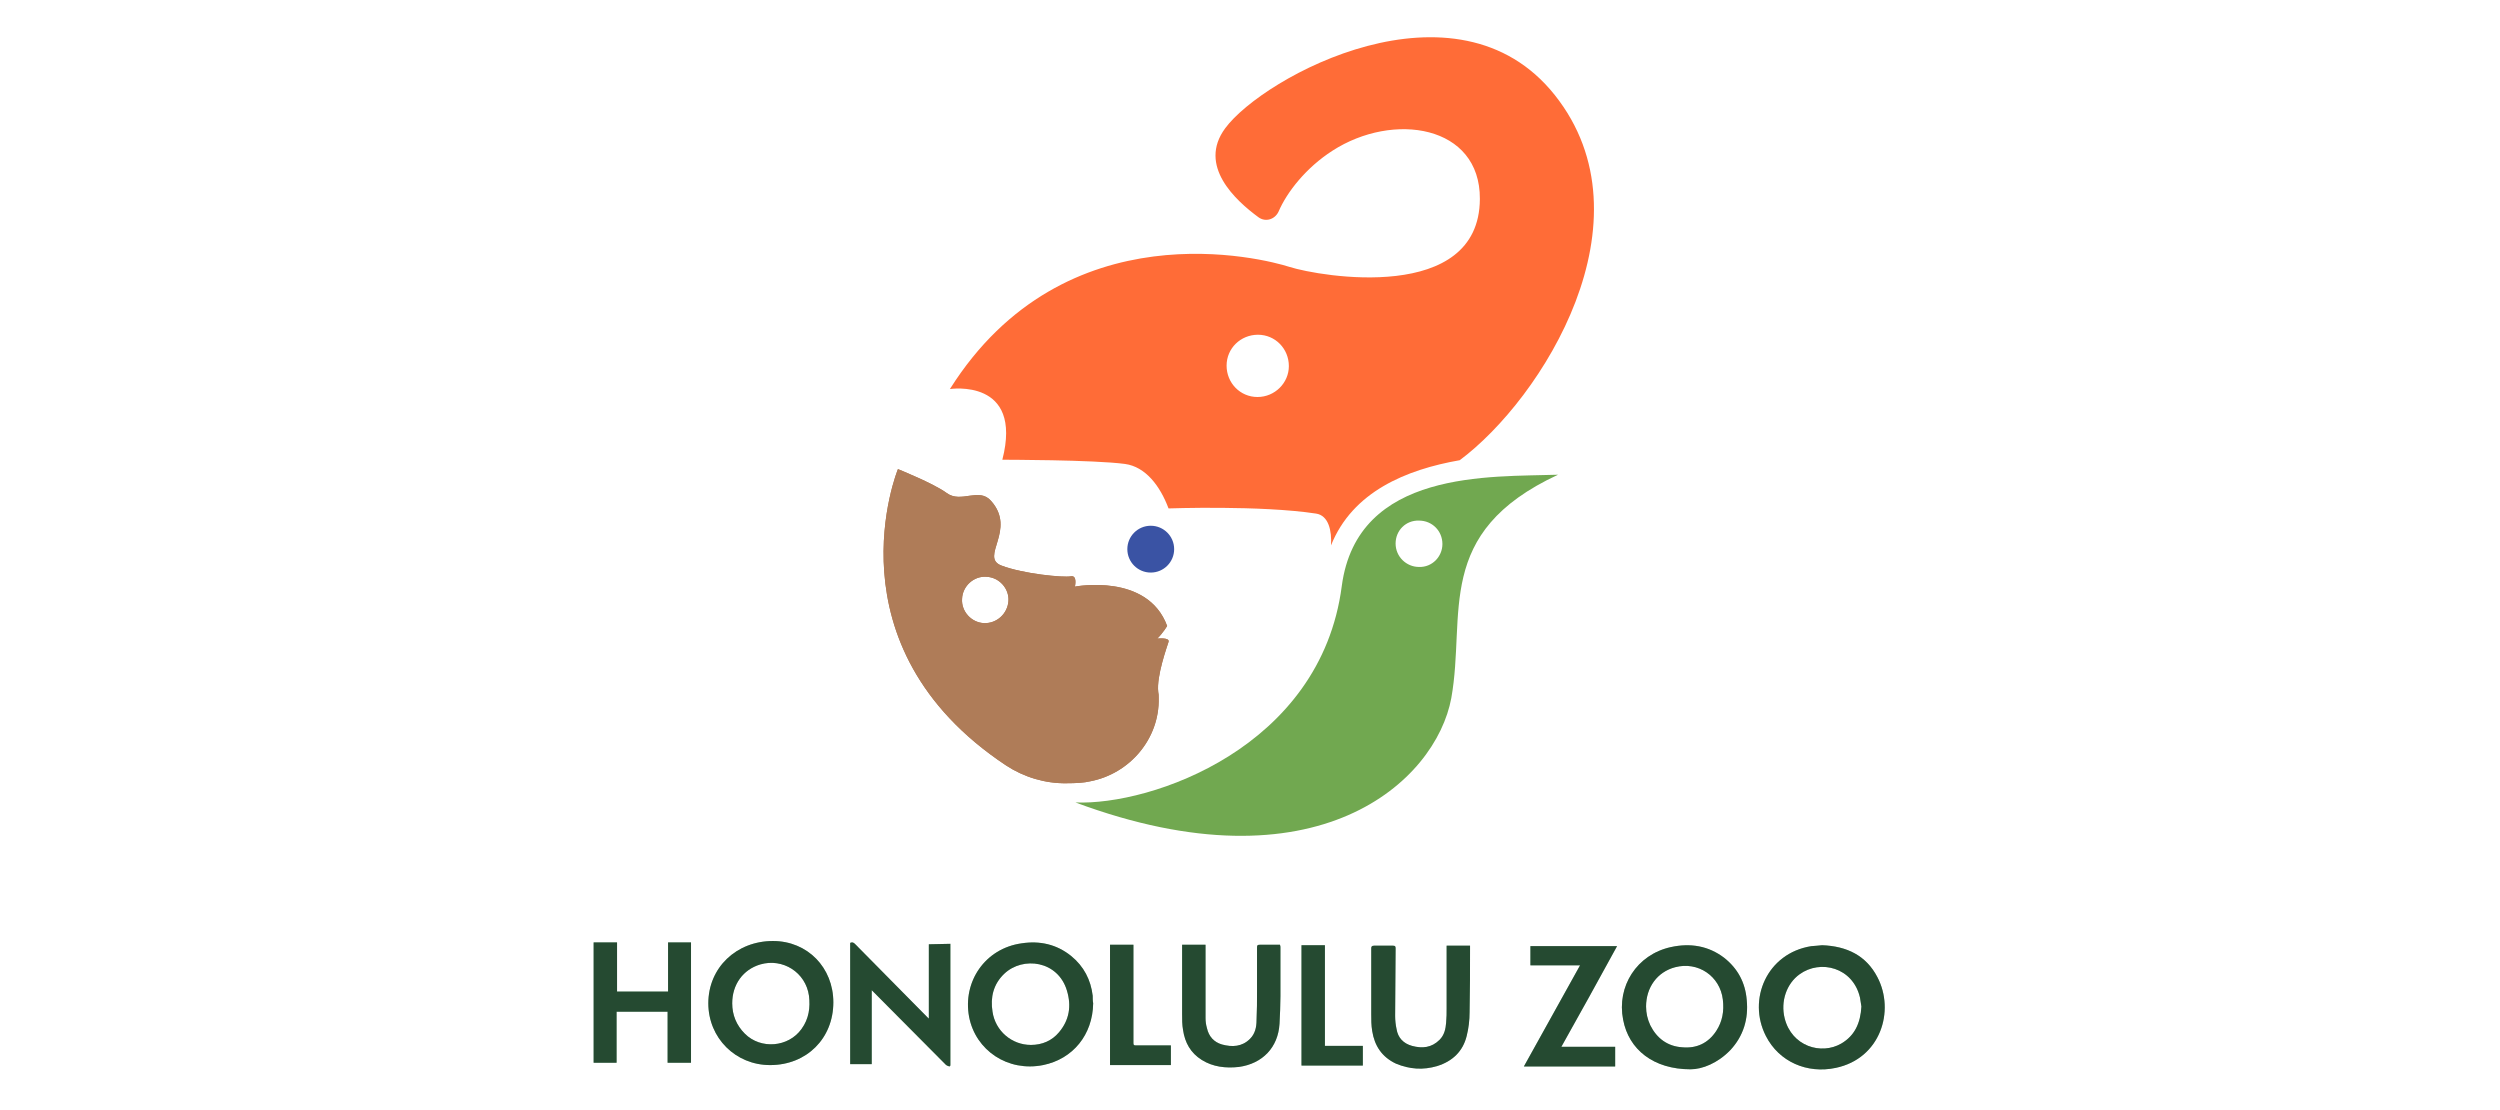
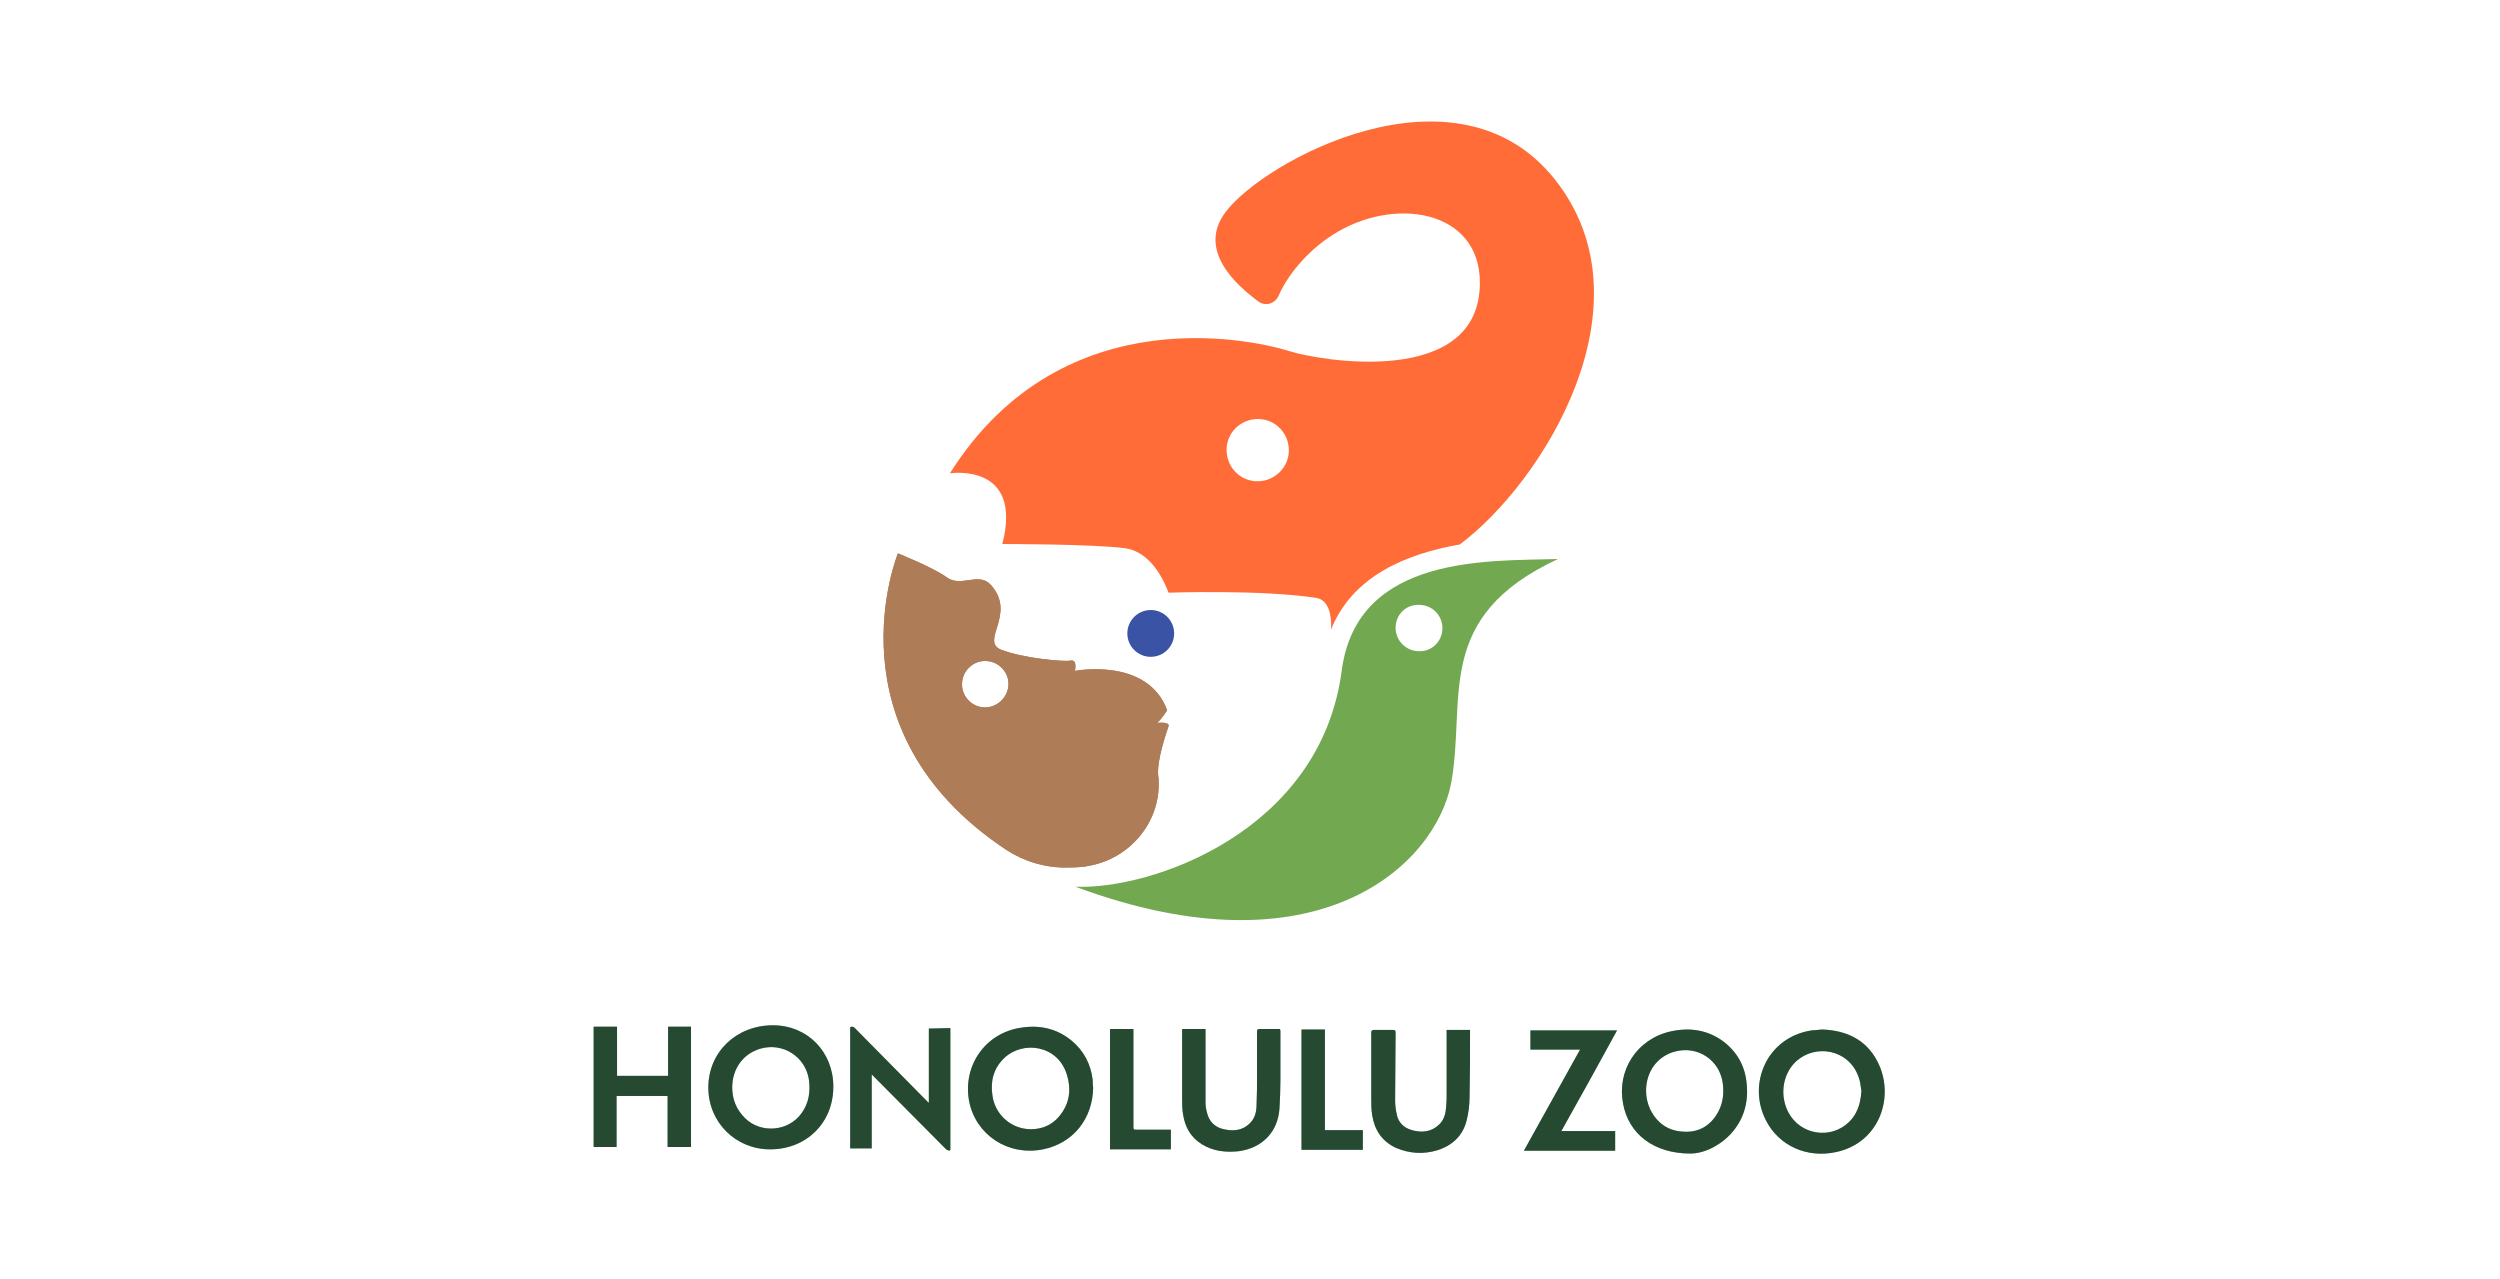
- <svg xmlns="http://www.w3.org/2000/svg" version="1.1" id="Layer_1" x="0px" y="0px" viewBox="0 0 534 237" style="enable-background:new 0 0 534 237;" xml:space="preserve">
+ <svg xmlns="http://www.w3.org/2000/svg" version="1.1" id="Layer_1" x="0px" y="0px" viewBox="0 0 534 273" style="enable-background:new 0 0 534 273;" xml:space="preserve">
  <style type="text/css">
	.st0{fill:#4A9462;}
	.st1{opacity:0.5;}
	.st2{opacity:0.5;enable-background:new    ;}
	.st3{fill:#3A53A4;}
	.st4{fill:#AF7C58;}
	.st5{fill:#FF6C37;}
	.st6{fill:#71A850;}
</style>
  <g>
    <g>
      <g>
-         <path class="st0" d="M165.1,201c-7.8,0-13.8,5.7-13.8,13.3c0,7.4,5.8,13.2,13.2,13.2c7.8,0,13.5-5.7,13.5-13.4     C178,206.7,172.5,201,165.1,201z M171.2,219.8c-2.8,3.9-8.7,4.4-12.1,1c-1.8-1.8-2.7-4-2.7-6.5c0-4,2.3-7.2,6-8.3     c4.8-1.4,9.7,1.7,10.4,6.7C173.1,215.2,172.8,217.6,171.2,219.8z" />
+         <path class="st0" d="M165.1,219c-7.8,0-13.8,5.7-13.8,13.3c0,7.4,5.8,13.2,13.2,13.2c7.8,0,13.5-5.7,13.5-13.4     C178,224.7,172.5,219,165.1,219z M171.2,237.8c-2.8,3.9-8.7,4.4-12.1,1c-1.8-1.8-2.7-4-2.7-6.5c0-4,2.3-7.2,6-8.3     c4.8-1.4,9.7,1.7,10.4,6.7C173.1,233.2,172.8,235.6,171.2,237.8z" />
        <g class="st1">
-           <path d="M165.1,201c-7.8,0-13.8,5.7-13.8,13.3c0,7.4,5.8,13.2,13.2,13.2c7.8,0,13.5-5.7,13.5-13.4      C178,206.7,172.5,201,165.1,201z M171.2,219.8c-2.8,3.9-8.7,4.4-12.1,1c-1.8-1.8-2.7-4-2.7-6.5c0-4,2.3-7.2,6-8.3      c4.8-1.4,9.7,1.7,10.4,6.7C173.1,215.2,172.8,217.6,171.2,219.8z" />
+           <path d="M165.1,219c-7.8,0-13.8,5.7-13.8,13.3c0,7.4,5.8,13.2,13.2,13.2c7.8,0,13.5-5.7,13.5-13.4      C178,224.7,172.5,219,165.1,219z M171.2,237.8c-2.8,3.9-8.7,4.4-12.1,1c-1.8-1.8-2.7-4-2.7-6.5c0-4,2.3-7.2,6-8.3      c4.8-1.4,9.7,1.7,10.4,6.7C173.1,233.2,172.8,235.6,171.2,237.8z" />
        </g>
      </g>
      <g>
-         <path class="st0" d="M233.4,212.7c-0.4-3.4-1.9-6.3-4.6-8.5c-3.1-2.5-6.7-3.3-10.6-2.7c-7.8,1.1-12.6,8.2-11.2,15.7     c1.4,7.2,8.3,11.8,15.8,10.3c6.4-1.3,10.6-6.5,10.7-13.2C233.4,213.8,233.4,213.2,233.4,212.7z M226.2,220.5     c-1.5,1.8-3.6,2.7-6,2.7c-4.1,0-7.6-3-8.2-7.1c-0.5-3.1,0.2-5.9,2.5-8.1c4-3.8,11.5-2.8,13.4,3.6     C228.9,214.9,228.4,217.9,226.2,220.5z" />
+         <path class="st0" d="M233.4,230.7c-0.4-3.4-1.9-6.3-4.6-8.5c-3.1-2.5-6.7-3.3-10.6-2.7c-7.8,1.1-12.6,8.2-11.2,15.7     c1.4,7.2,8.3,11.8,15.8,10.3c6.4-1.3,10.6-6.5,10.7-13.2C233.4,231.8,233.4,231.2,233.4,230.7z M226.2,238.5     c-1.5,1.8-3.6,2.7-6,2.7c-4.1,0-7.6-3-8.2-7.1c-0.5-3.1,0.2-5.9,2.5-8.1c4-3.8,11.5-2.8,13.4,3.6     C228.9,232.9,228.4,235.9,226.2,238.5z" />
        <g class="st1">
-           <path d="M233.4,212.7c-0.4-3.4-1.9-6.3-4.6-8.5c-3.1-2.5-6.7-3.3-10.6-2.7c-7.8,1.1-12.6,8.2-11.2,15.7      c1.4,7.2,8.3,11.8,15.8,10.3c6.4-1.3,10.6-6.5,10.7-13.2C233.4,213.8,233.4,213.2,233.4,212.7z M226.2,220.5      c-1.5,1.8-3.6,2.7-6,2.7c-4.1,0-7.6-3-8.2-7.1c-0.5-3.1,0.2-5.9,2.5-8.1c4-3.8,11.5-2.8,13.4,3.6      C228.9,214.9,228.4,217.9,226.2,220.5z" />
+           <path d="M233.4,230.7c-0.4-3.4-1.9-6.3-4.6-8.5c-3.1-2.5-6.7-3.3-10.6-2.7c-7.8,1.1-12.6,8.2-11.2,15.7      c1.4,7.2,8.3,11.8,15.8,10.3c6.4-1.3,10.6-6.5,10.7-13.2C233.4,231.8,233.4,231.2,233.4,230.7z M226.2,238.5      c-1.5,1.8-3.6,2.7-6,2.7c-4.1,0-7.6-3-8.2-7.1c-0.5-3.1,0.2-5.9,2.5-8.1c4-3.8,11.5-2.8,13.4,3.6      C228.9,232.9,228.4,235.9,226.2,238.5z" />
        </g>
      </g>
      <g>
-         <path class="st0" d="M401,208.7c-2.4-4.6-6.5-6.6-11.8-6.8c-0.6,0.1-1.4,0.1-2.3,0.2c-9.5,1.5-13.7,11.4-9.7,19.2     c2.8,5.5,8.8,8.1,14.9,6.8C401.7,226.1,404.8,215.9,401,208.7z M393.3,222.9c-4.3,2.5-10.6,0.6-12.1-5.4     c-0.9-3.6,0.4-7.4,3.2-9.4c4.4-3.2,11.4-1.5,12.9,5c0.1,0.7,0.2,1.4,0.3,1.9C397.4,218.5,396.2,221.2,393.3,222.9z" />
+         <path class="st0" d="M401,226.7c-2.4-4.6-6.5-6.6-11.8-6.8c-0.6,0.1-1.4,0.1-2.3,0.2c-9.5,1.5-13.7,11.4-9.7,19.2     c2.8,5.5,8.8,8.1,14.9,6.8C401.7,244.1,404.8,233.9,401,226.7z M393.3,240.9c-4.3,2.5-10.6,0.6-12.1-5.4     c-0.9-3.6,0.4-7.4,3.2-9.4c4.4-3.2,11.4-1.5,12.9,5c0.1,0.7,0.2,1.4,0.3,1.9C397.4,236.5,396.2,239.2,393.3,240.9z" />
        <g class="st1">
-           <path d="M401,208.7c-2.4-4.6-6.5-6.6-11.8-6.8c-0.6,0.1-1.4,0.1-2.3,0.2c-9.5,1.5-13.7,11.4-9.7,19.2c2.8,5.5,8.8,8.1,14.9,6.8      C401.7,226.1,404.8,215.9,401,208.7z M393.3,222.9c-4.3,2.5-10.6,0.6-12.1-5.4c-0.9-3.6,0.4-7.4,3.2-9.4      c4.4-3.2,11.4-1.5,12.9,5c0.1,0.7,0.2,1.4,0.3,1.9C397.4,218.5,396.2,221.2,393.3,222.9z" />
+           <path d="M401,226.7c-2.4-4.6-6.5-6.6-11.8-6.8c-0.6,0.1-1.4,0.1-2.3,0.2c-9.5,1.5-13.7,11.4-9.7,19.2c2.8,5.5,8.8,8.1,14.9,6.8      C401.7,244.1,404.8,233.9,401,226.7z M393.3,240.9c-4.3,2.5-10.6,0.6-12.1-5.4c-0.9-3.6,0.4-7.4,3.2-9.4      c4.4-3.2,11.4-1.5,12.9,5c0.1,0.7,0.2,1.4,0.3,1.9C397.4,236.5,396.2,239.2,393.3,240.9z" />
        </g>
      </g>
      <g>
-         <path class="st0" d="M373.1,213.6c-0.3-3.7-1.9-6.7-4.8-9c-3.4-2.6-7.3-3.2-11.4-2.3c-7.3,1.6-11.6,8.4-10.2,15.5     c1.2,6.4,6.5,10.6,14.4,10.6c2.5,0,5.8-1.3,8.5-4.1C372.4,221.3,373.5,217.6,373.1,213.6z M366.6,220.2c-1.7,2.6-4.2,3.8-7.3,3.5     c-3.1-0.2-5.4-1.9-6.8-4.7c-0.6-1.3-0.9-2.6-0.9-4c0-4.1,2.4-7.4,6.2-8.4c4.9-1.3,9.6,1.9,10.2,6.9     C368.3,216,367.9,218.2,366.6,220.2z" />
+         <path class="st0" d="M373.1,231.6c-0.3-3.7-1.9-6.7-4.8-9c-3.4-2.6-7.3-3.2-11.4-2.3c-7.3,1.6-11.6,8.4-10.2,15.5     c1.2,6.4,6.5,10.6,14.4,10.6c2.5,0,5.8-1.3,8.5-4.1C372.4,239.3,373.5,235.6,373.1,231.6z M366.6,238.2c-1.7,2.6-4.2,3.8-7.3,3.5     c-3.1-0.2-5.4-1.9-6.8-4.7c-0.6-1.3-0.9-2.6-0.9-4c0-4.1,2.4-7.4,6.2-8.4c4.9-1.3,9.6,1.9,10.2,6.9     C368.3,234,367.9,236.2,366.6,238.2z" />
        <g class="st1">
-           <path d="M373.1,213.6c-0.3-3.7-1.9-6.7-4.8-9c-3.4-2.6-7.3-3.2-11.4-2.3c-7.3,1.6-11.6,8.4-10.2,15.5      c1.2,6.4,6.5,10.6,14.4,10.6c2.5,0,5.8-1.3,8.5-4.1C372.4,221.3,373.5,217.6,373.1,213.6z M366.6,220.2      c-1.7,2.6-4.2,3.8-7.3,3.5c-3.1-0.2-5.4-1.9-6.8-4.7c-0.6-1.3-0.9-2.6-0.9-4c0-4.1,2.4-7.4,6.2-8.4c4.9-1.3,9.6,1.9,10.2,6.9      C368.3,216,367.9,218.2,366.6,220.2z" />
+           <path d="M373.1,231.6c-0.3-3.7-1.9-6.7-4.8-9c-3.4-2.6-7.3-3.2-11.4-2.3c-7.3,1.6-11.6,8.4-10.2,15.5      c1.2,6.4,6.5,10.6,14.4,10.6c2.5,0,5.8-1.3,8.5-4.1C372.4,239.3,373.5,235.6,373.1,231.6z M366.6,238.2      c-1.7,2.6-4.2,3.8-7.3,3.5c-3.1-0.2-5.4-1.9-6.8-4.7c-0.6-1.3-0.9-2.6-0.9-4c0-4.1,2.4-7.4,6.2-8.4c4.9-1.3,9.6,1.9,10.2,6.9      C368.3,234,367.9,236.2,366.6,238.2z" />
        </g>
      </g>
      <g>
-         <path class="st0" d="M203,201.6v26c-0.1,0.1-0.1,0.1-0.2,0.2c-0.3-0.1-0.6-0.2-0.8-0.4c-5.1-5.1-10.2-10.3-15.4-15.5     c-0.1-0.1-0.2-0.2-0.4-0.4v15.8h-4.6v-25.9c0.4-0.2,0.7-0.1,1,0.2c5.2,5.3,10.4,10.5,15.6,15.8c0.1,0,0.1,0.1,0.2,0.2v-15.9     L203,201.6L203,201.6z" />
-         <path class="st2" d="M203,201.6v26c-0.1,0.1-0.1,0.1-0.2,0.2c-0.3-0.1-0.6-0.2-0.8-0.4c-5.1-5.1-10.2-10.3-15.4-15.5     c-0.1-0.1-0.2-0.2-0.4-0.4v15.8h-4.6v-25.9c0.4-0.2,0.7-0.1,1,0.2c5.2,5.3,10.4,10.5,15.6,15.8c0.1,0,0.1,0.1,0.2,0.2v-15.9     L203,201.6L203,201.6z" />
+         <path class="st0" d="M203,219.6v26c-0.1,0.1-0.1,0.1-0.2,0.2c-0.3-0.1-0.6-0.2-0.8-0.4c-5.1-5.1-10.2-10.3-15.4-15.5     c-0.1-0.1-0.2-0.2-0.4-0.4v15.8h-4.6v-25.9c0.4-0.2,0.7-0.1,1,0.2c5.2,5.3,10.4,10.5,15.6,15.8c0.1,0,0.1,0.1,0.2,0.2v-15.9     L203,219.6L203,219.6z" />
+         <path class="st2" d="M203,219.6v26c-0.1,0.1-0.1,0.1-0.2,0.2c-0.3-0.1-0.6-0.2-0.8-0.4c-5.1-5.1-10.2-10.3-15.4-15.5     c-0.1-0.1-0.2-0.2-0.4-0.4v15.8h-4.6v-25.9c0.4-0.2,0.7-0.1,1,0.2c5.2,5.3,10.4,10.5,15.6,15.8c0.1,0,0.1,0.1,0.2,0.2v-15.9     L203,219.6L203,219.6z" />
      </g>
      <g>
-         <polygon class="st0" points="147.6,201.3 147.6,227 142.6,227 142.6,216.1 131.7,216.1 131.7,227 126.8,227 126.8,201.3      131.8,201.3 131.8,211.8 142.7,211.8 142.7,201.3    " />
-         <polygon class="st2" points="147.6,201.3 147.6,227 142.6,227 142.6,216.1 131.7,216.1 131.7,227 126.8,227 126.8,201.3      131.8,201.3 131.8,211.8 142.7,211.8 142.7,201.3    " />
+         <polygon class="st0" points="147.6,219.3 147.6,245 142.6,245 142.6,234.1 131.7,234.1 131.7,245 126.8,245 126.8,219.3      131.8,219.3 131.8,229.8 142.7,229.8 142.7,219.3    " />
+         <polygon class="st2" points="147.6,219.3 147.6,245 142.6,245 142.6,234.1 131.7,234.1 131.7,245 126.8,245 126.8,219.3      131.8,219.3 131.8,229.8 142.7,229.8 142.7,219.3    " />
      </g>
      <g>
-         <path class="st0" d="M314,202v0.5c0,4.6,0,9.1-0.1,13.7c0,1.7-0.2,3.4-0.6,5c-0.8,3.4-3.1,5.5-6.3,6.5c-3,0.9-5.9,0.7-8.8-0.5     c-3-1.4-4.6-3.8-5.1-7c-0.2-1.2-0.2-2.4-0.2-3.6c0-4.7,0-9.3,0-14c0-0.4,0.1-0.6,0.6-0.6c1.3,0,2.6,0,4,0c0.5,0,0.6,0.1,0.6,0.6     c0,4.8-0.1,9.6-0.1,14.4c0,0.9,0.1,1.9,0.3,2.8c0.3,1.9,1.5,3.1,3.3,3.6c2.2,0.6,4.2,0.4,5.9-1.3c1-1,1.3-2.3,1.4-3.7     c0.1-1,0.1-2,0.1-2.9c0-3.5,0-7.1,0-10.6V202L314,202L314,202z" />
-         <path class="st2" d="M314,202v0.5c0,4.6,0,9.1-0.1,13.7c0,1.7-0.2,3.4-0.6,5c-0.8,3.4-3.1,5.5-6.3,6.5c-3,0.9-5.9,0.7-8.8-0.5     c-3-1.4-4.6-3.8-5.1-7c-0.2-1.2-0.2-2.4-0.2-3.6c0-4.7,0-9.3,0-14c0-0.4,0.1-0.6,0.6-0.6c1.3,0,2.6,0,4,0c0.5,0,0.6,0.1,0.6,0.6     c0,4.8-0.1,9.6-0.1,14.4c0,0.9,0.1,1.9,0.3,2.8c0.3,1.9,1.5,3.1,3.3,3.6c2.2,0.6,4.2,0.4,5.9-1.3c1-1,1.3-2.3,1.4-3.7     c0.1-1,0.1-2,0.1-2.9c0-3.5,0-7.1,0-10.6V202L314,202L314,202z" />
+         <path class="st0" d="M314,220v0.5c0,4.6,0,9.1-0.1,13.7c0,1.7-0.2,3.4-0.6,5c-0.8,3.4-3.1,5.5-6.3,6.5c-3,0.9-5.9,0.7-8.8-0.5     c-3-1.4-4.6-3.8-5.1-7c-0.2-1.2-0.2-2.4-0.2-3.6c0-4.7,0-9.3,0-14c0-0.4,0.1-0.6,0.6-0.6c1.3,0,2.6,0,4,0c0.5,0,0.6,0.1,0.6,0.6     c0,4.8-0.1,9.6-0.1,14.4c0,0.9,0.1,1.9,0.3,2.8c0.3,1.9,1.5,3.1,3.3,3.6c2.2,0.6,4.2,0.4,5.9-1.3c1-1,1.3-2.3,1.4-3.7     c0.1-1,0.1-2,0.1-2.9c0-3.5,0-7.1,0-10.6V220H314L314,220z" />
+         <path class="st2" d="M314,220v0.5c0,4.6,0,9.1-0.1,13.7c0,1.7-0.2,3.4-0.6,5c-0.8,3.4-3.1,5.5-6.3,6.5c-3,0.9-5.9,0.7-8.8-0.5     c-3-1.4-4.6-3.8-5.1-7c-0.2-1.2-0.2-2.4-0.2-3.6c0-4.7,0-9.3,0-14c0-0.4,0.1-0.6,0.6-0.6c1.3,0,2.6,0,4,0c0.5,0,0.6,0.1,0.6,0.6     c0,4.8-0.1,9.6-0.1,14.4c0,0.9,0.1,1.9,0.3,2.8c0.3,1.9,1.5,3.1,3.3,3.6c2.2,0.6,4.2,0.4,5.9-1.3c1-1,1.3-2.3,1.4-3.7     c0.1-1,0.1-2,0.1-2.9c0-3.5,0-7.1,0-10.6V220H314L314,220z" />
      </g>
      <g>
-         <path class="st0" d="M273.5,202.4c0,3.5,0,7,0,10.4c0,2-0.1,3.9-0.2,5.9c-0.3,5-3.6,8.5-8.7,9.2c-2.8,0.3-5.5,0-7.9-1.5     c-2.4-1.5-3.6-3.7-4-6.4c-0.2-1.1-0.2-2.3-0.2-3.5c0-4.7,0-9.5,0-14.2c0-0.2,0-0.3,0-0.5h5c0,1.4,0,2.7,0,4.1c0,3.9,0,7.8,0,11.6     c0,0.7,0.1,1.4,0.3,2.1c0.4,1.8,1.5,3,3.2,3.5c2.2,0.6,4.3,0.5,6-1.2c1.1-1.1,1.4-2.5,1.4-4c0.1-2,0.1-4.1,0.1-6.1     c0-3.1,0-6.2,0-9.4c0-0.5,0.1-0.6,0.6-0.6c1.4,0,2.8,0,4.3,0C273.5,202.1,273.5,202.2,273.5,202.4z" />
-         <path class="st2" d="M273.5,202.4c0,3.5,0,7,0,10.4c0,2-0.1,3.9-0.2,5.9c-0.3,5-3.6,8.5-8.7,9.2c-2.8,0.3-5.5,0-7.9-1.5     c-2.4-1.5-3.6-3.7-4-6.4c-0.2-1.1-0.2-2.3-0.2-3.5c0-4.7,0-9.5,0-14.2c0-0.2,0-0.3,0-0.5h5c0,1.4,0,2.7,0,4.1c0,3.9,0,7.8,0,11.6     c0,0.7,0.1,1.4,0.3,2.1c0.4,1.8,1.5,3,3.2,3.5c2.2,0.6,4.3,0.5,6-1.2c1.1-1.1,1.4-2.5,1.4-4c0.1-2,0.1-4.1,0.1-6.1     c0-3.1,0-6.2,0-9.4c0-0.5,0.1-0.6,0.6-0.6c1.4,0,2.8,0,4.3,0C273.5,202.1,273.5,202.2,273.5,202.4z" />
+         <path class="st0" d="M273.5,220.4c0,3.5,0,7,0,10.4c0,2-0.1,3.9-0.2,5.9c-0.3,5-3.6,8.5-8.7,9.2c-2.8,0.3-5.5,0-7.9-1.5     s-3.6-3.7-4-6.4c-0.2-1.1-0.2-2.3-0.2-3.5c0-4.7,0-9.5,0-14.2c0-0.2,0-0.3,0-0.5h5c0,1.4,0,2.7,0,4.1c0,3.9,0,7.8,0,11.6     c0,0.7,0.1,1.4,0.3,2.1c0.4,1.8,1.5,3,3.2,3.5c2.2,0.6,4.3,0.5,6-1.2c1.1-1.1,1.4-2.5,1.4-4c0.1-2,0.1-4.1,0.1-6.1     c0-3.1,0-6.2,0-9.4c0-0.5,0.1-0.6,0.6-0.6c1.4,0,2.8,0,4.3,0C273.5,220.1,273.5,220.2,273.5,220.4z" />
+         <path class="st2" d="M273.5,220.4c0,3.5,0,7,0,10.4c0,2-0.1,3.9-0.2,5.9c-0.3,5-3.6,8.5-8.7,9.2c-2.8,0.3-5.5,0-7.9-1.5     s-3.6-3.7-4-6.4c-0.2-1.1-0.2-2.3-0.2-3.5c0-4.7,0-9.5,0-14.2c0-0.2,0-0.3,0-0.5h5c0,1.4,0,2.7,0,4.1c0,3.9,0,7.8,0,11.6     c0,0.7,0.1,1.4,0.3,2.1c0.4,1.8,1.5,3,3.2,3.5c2.2,0.6,4.3,0.5,6-1.2c1.1-1.1,1.4-2.5,1.4-4c0.1-2,0.1-4.1,0.1-6.1     c0-3.1,0-6.2,0-9.4c0-0.5,0.1-0.6,0.6-0.6c1.4,0,2.8,0,4.3,0C273.5,220.1,273.5,220.2,273.5,220.4z" />
      </g>
      <g>
-         <path class="st0" d="M333.5,223.6H345v4.2h-19.5c4-7.2,8-14.4,12-21.6h-10.6v-4.1h18.5C341.4,209.4,337.5,216.5,333.5,223.6z" />
-         <path class="st2" d="M333.5,223.6H345v4.2h-19.5c4-7.2,8-14.4,12-21.6h-10.6v-4.1h18.5C341.4,209.4,337.5,216.5,333.5,223.6z" />
+         <path class="st0" d="M333.5,241.6H345v4.2h-19.5c4-7.2,8-14.4,12-21.6h-10.6v-4.1h18.5C341.4,227.4,337.5,234.5,333.5,241.6z" />
+         <path class="st2" d="M333.5,241.6H345v4.2h-19.5c4-7.2,8-14.4,12-21.6h-10.6v-4.1h18.5C341.4,227.4,337.5,234.5,333.5,241.6z" />
      </g>
      <g>
-         <polygon class="st0" points="291.1,223.4 291.1,227.6 278,227.6 278,201.9 283,201.9 283,223.4    " />
-         <polygon class="st2" points="291.1,223.4 291.1,227.6 278,227.6 278,201.9 283,201.9 283,223.4    " />
+         <polygon class="st0" points="291.1,241.4 291.1,245.6 278,245.6 278,219.9 283,219.9 283,241.4    " />
+         <polygon class="st2" points="291.1,241.4 291.1,245.6 278,245.6 278,219.9 283,219.9 283,241.4    " />
      </g>
      <g>
-         <path class="st0" d="M250.1,223.3v4.2h-13v-25.7h5v0.7c0,5.7,0,11.4,0,17.1c0,1.1,0,2.1,0,3.2c0,0.4,0.1,0.5,0.5,0.5     c2.3,0,4.6,0,6.9,0L250.1,223.3L250.1,223.3z" />
-         <path class="st2" d="M250.1,223.3v4.2h-13v-25.7h5v0.7c0,5.7,0,11.4,0,17.1c0,1.1,0,2.1,0,3.2c0,0.4,0.1,0.5,0.5,0.5     c2.3,0,4.6,0,6.9,0L250.1,223.3L250.1,223.3z" />
+         <path class="st0" d="M250.1,241.3v4.2h-13v-25.7h5v0.7c0,5.7,0,11.4,0,17.1c0,1.1,0,2.1,0,3.2c0,0.4,0.1,0.5,0.5,0.5     c2.3,0,4.6,0,6.9,0H250.1L250.1,241.3z" />
+         <path class="st2" d="M250.1,241.3v4.2h-13v-25.7h5v0.7c0,5.7,0,11.4,0,17.1c0,1.1,0,2.1,0,3.2c0,0.4,0.1,0.5,0.5,0.5     c2.3,0,4.6,0,6.9,0H250.1L250.1,241.3z" />
      </g>
    </g>
    <g>
-       <circle class="st3" cx="245.8" cy="117.3" r="5" />
+       <circle class="st3" cx="245.8" cy="135.3" r="5" />
      <g>
-         <path class="st4" d="M232.8,166.9c8.5-1.6,14.9-9.1,14.7-17.8c0-0.5,0-0.9-0.1-1.3c-0.4-3.4,1.9-9.7,2.2-10.7     c0.3-1-2.4-0.7-2.4-0.7c1.3-1.3,2.1-2.7,2.1-2.7c-4.2-11.4-19.7-8.4-19.7-8.4s0.6-2.5-0.9-2.2c-1.5,0.3-10.1-0.5-14.8-2.3     s3.3-7.6-2.2-13.8c-2.6-3-6.4,0.6-9.5-1.7c-2.7-2-10.4-5.1-10.4-5.1s-15.5,37.7,23.1,63.3c3.8,2.5,8.4,3.9,13,3.8     C229.8,167.3,231.6,167.2,232.8,166.9z M210.2,133.1c-2.7-0.1-4.9-2.5-4.7-5.2c0.1-2.7,2.5-4.9,5.2-4.7c2.7,0.1,4.9,2.5,4.7,5.2     S212.9,133.2,210.2,133.1z" />
+         <path class="st4" d="M232.8,184.9c8.5-1.6,14.9-9.1,14.7-17.8c0-0.5,0-0.9-0.1-1.3c-0.4-3.4,1.9-9.7,2.2-10.7s-2.4-0.7-2.4-0.7     c1.3-1.3,2.1-2.7,2.1-2.7c-4.2-11.4-19.7-8.4-19.7-8.4s0.6-2.5-0.9-2.2c-1.5,0.3-10.1-0.5-14.8-2.3c-4.7-1.8,3.3-7.6-2.2-13.8     c-2.6-3-6.4,0.6-9.5-1.7c-2.7-2-10.4-5.1-10.4-5.1s-15.5,37.7,23.1,63.3c3.8,2.5,8.4,3.9,13,3.8     C229.8,185.3,231.6,185.2,232.8,184.9z M210.2,151.1c-2.7-0.1-4.9-2.5-4.7-5.2c0.1-2.7,2.5-4.9,5.2-4.7c2.7,0.1,4.9,2.5,4.7,5.2     S212.9,151.2,210.2,151.1z" />
        <g>
-           <path class="st4" d="M232.8,166.9c8.5-1.6,14.9-9.1,14.7-17.8c0-0.5,0-0.9-0.1-1.3c-0.4-3.4,1.9-9.7,2.2-10.7      c0.3-1-2.4-0.7-2.4-0.7c1.3-1.3,2.1-2.7,2.1-2.7c-4.2-11.4-19.7-8.4-19.7-8.4s0.6-2.5-0.9-2.2c-1.5,0.3-10.1-0.5-14.8-2.3      s3.3-7.6-2.2-13.8c-2.6-3-6.4,0.6-9.5-1.7c-2.7-2-10.4-5.1-10.4-5.1s-15.5,37.7,23.1,63.3c3.8,2.5,8.4,3.9,13,3.8      C229.8,167.3,231.6,167.2,232.8,166.9z M210.2,133.1c-2.7-0.1-4.9-2.5-4.7-5.2c0.1-2.7,2.5-4.9,5.2-4.7c2.7,0.1,4.9,2.5,4.7,5.2      S212.9,133.2,210.2,133.1z" />
+           <path class="st4" d="M232.8,184.9c8.5-1.6,14.9-9.1,14.7-17.8c0-0.5,0-0.9-0.1-1.3c-0.4-3.4,1.9-9.7,2.2-10.7s-2.4-0.7-2.4-0.7      c1.3-1.3,2.1-2.7,2.1-2.7c-4.2-11.4-19.7-8.4-19.7-8.4s0.6-2.5-0.9-2.2c-1.5,0.3-10.1-0.5-14.8-2.3c-4.7-1.8,3.3-7.6-2.2-13.8      c-2.6-3-6.4,0.6-9.5-1.7c-2.7-2-10.4-5.1-10.4-5.1s-15.5,37.7,23.1,63.3c3.8,2.5,8.4,3.9,13,3.8      C229.8,185.3,231.6,185.2,232.8,184.9z M210.2,151.1c-2.7-0.1-4.9-2.5-4.7-5.2c0.1-2.7,2.5-4.9,5.2-4.7c2.7,0.1,4.9,2.5,4.7,5.2      S212.9,151.2,210.2,151.1z" />
        </g>
      </g>
-       <path class="st5" d="M332.1,20.3c-21-26.4-62.3-3.9-70.4,7.1c-5.9,8,2.2,15.4,7.1,19c1.5,1.1,3.5,0.5,4.3-1.2    c1.8-4.2,5.9-9.4,11.5-13c13-8.4,31.6-5.5,31.5,10.3C316,64.9,282,59.1,275.4,57c-5.3-1.7-47.9-12.9-72.5,26.1    c0,0,15.7-2.4,11.2,15.1c0,0,19.5,0,26.2,0.9c4.4,0.6,7.5,4.7,9.3,9.5c0,0,19.7-0.7,31.5,1.1c2.7,0.4,3.4,3.7,3.2,6.8    c4.6-11.5,16.1-16.2,27.5-18.2C329.4,85.2,353.4,47.1,332.1,20.3z M268.6,84.8c-3.7,0-6.6-3-6.6-6.7c0-3.7,3-6.6,6.7-6.6    c3.7,0,6.6,3,6.6,6.7C275.3,81.8,272.3,84.8,268.6,84.8z" />
-       <path class="st6" d="M286.6,125.2c-4.5,34.5-40.8,46.9-56.9,46.2c51.6,19.2,77-4.5,80.3-22.3c3.2-17.9-3.9-35.3,22.8-47.7    C318.5,101.9,289.9,100.2,286.6,125.2z M308.1,116.2c0,2.7-2.2,5-5,4.9c-2.7,0-5-2.2-5-5s2.2-5,5-4.9    C305.9,111.2,308.1,113.4,308.1,116.2z" />
+       <path class="st5" d="M332.1,38.3c-21-26.4-62.3-3.9-70.4,7.1c-5.9,8,2.2,15.4,7.1,19c1.5,1.1,3.5,0.5,4.3-1.2    c1.8-4.2,5.9-9.4,11.5-13c13-8.4,31.6-5.5,31.5,10.3C316,82.9,282,77.1,275.4,75c-5.3-1.7-47.9-12.9-72.5,26.1    c0,0,15.7-2.4,11.2,15.1c0,0,19.5,0,26.2,0.9c4.4,0.6,7.5,4.7,9.3,9.5c0,0,19.7-0.7,31.5,1.1c2.7,0.4,3.4,3.7,3.2,6.8    c4.6-11.5,16.1-16.2,27.5-18.2C329.4,103.2,353.4,65.1,332.1,38.3z M268.6,102.8c-3.7,0-6.6-3-6.6-6.7s3-6.6,6.7-6.6    s6.6,3,6.6,6.7C275.3,99.8,272.3,102.8,268.6,102.8z" />
+       <path class="st6" d="M286.6,143.2c-4.5,34.5-40.8,46.9-56.9,46.2c51.6,19.2,77-4.5,80.3-22.3c3.2-17.9-3.9-35.3,22.8-47.7    C318.5,119.9,289.9,118.2,286.6,143.2z M308.1,134.2c0,2.7-2.2,5-5,4.9c-2.7,0-5-2.2-5-5c0-2.8,2.2-5,5-4.9    C305.9,129.2,308.1,131.4,308.1,134.2z" />
    </g>
  </g>
</svg>
